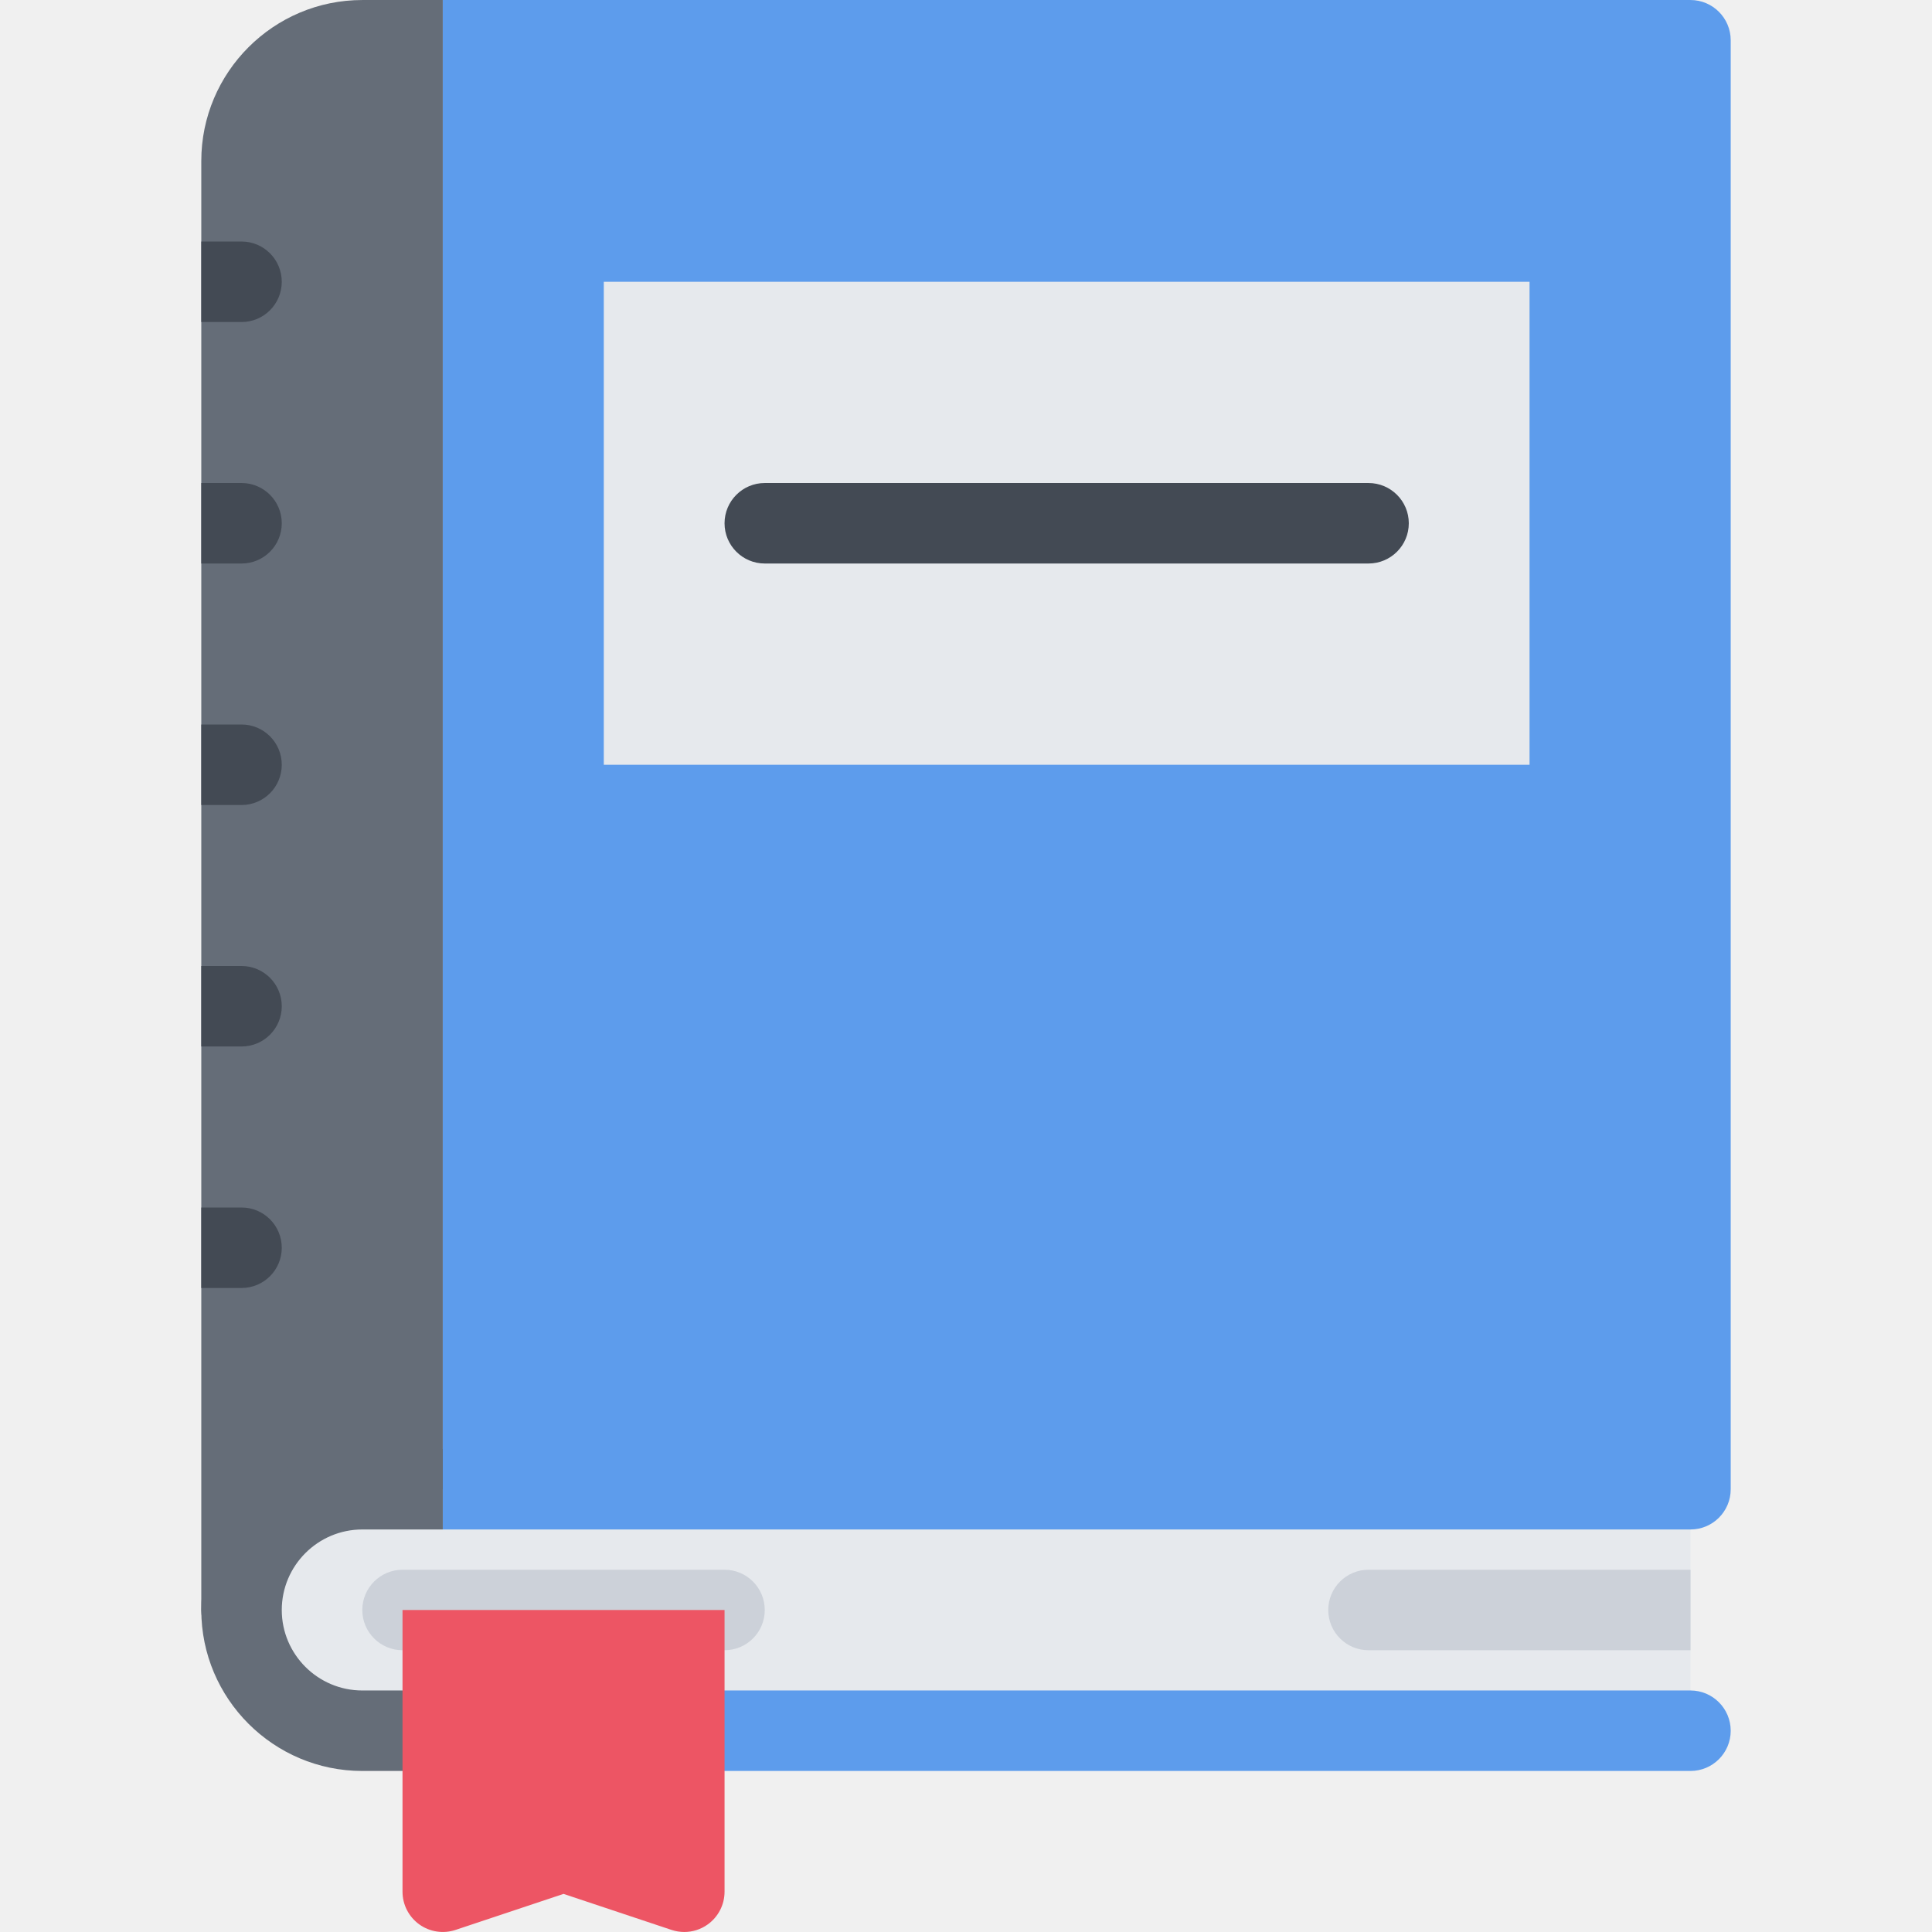
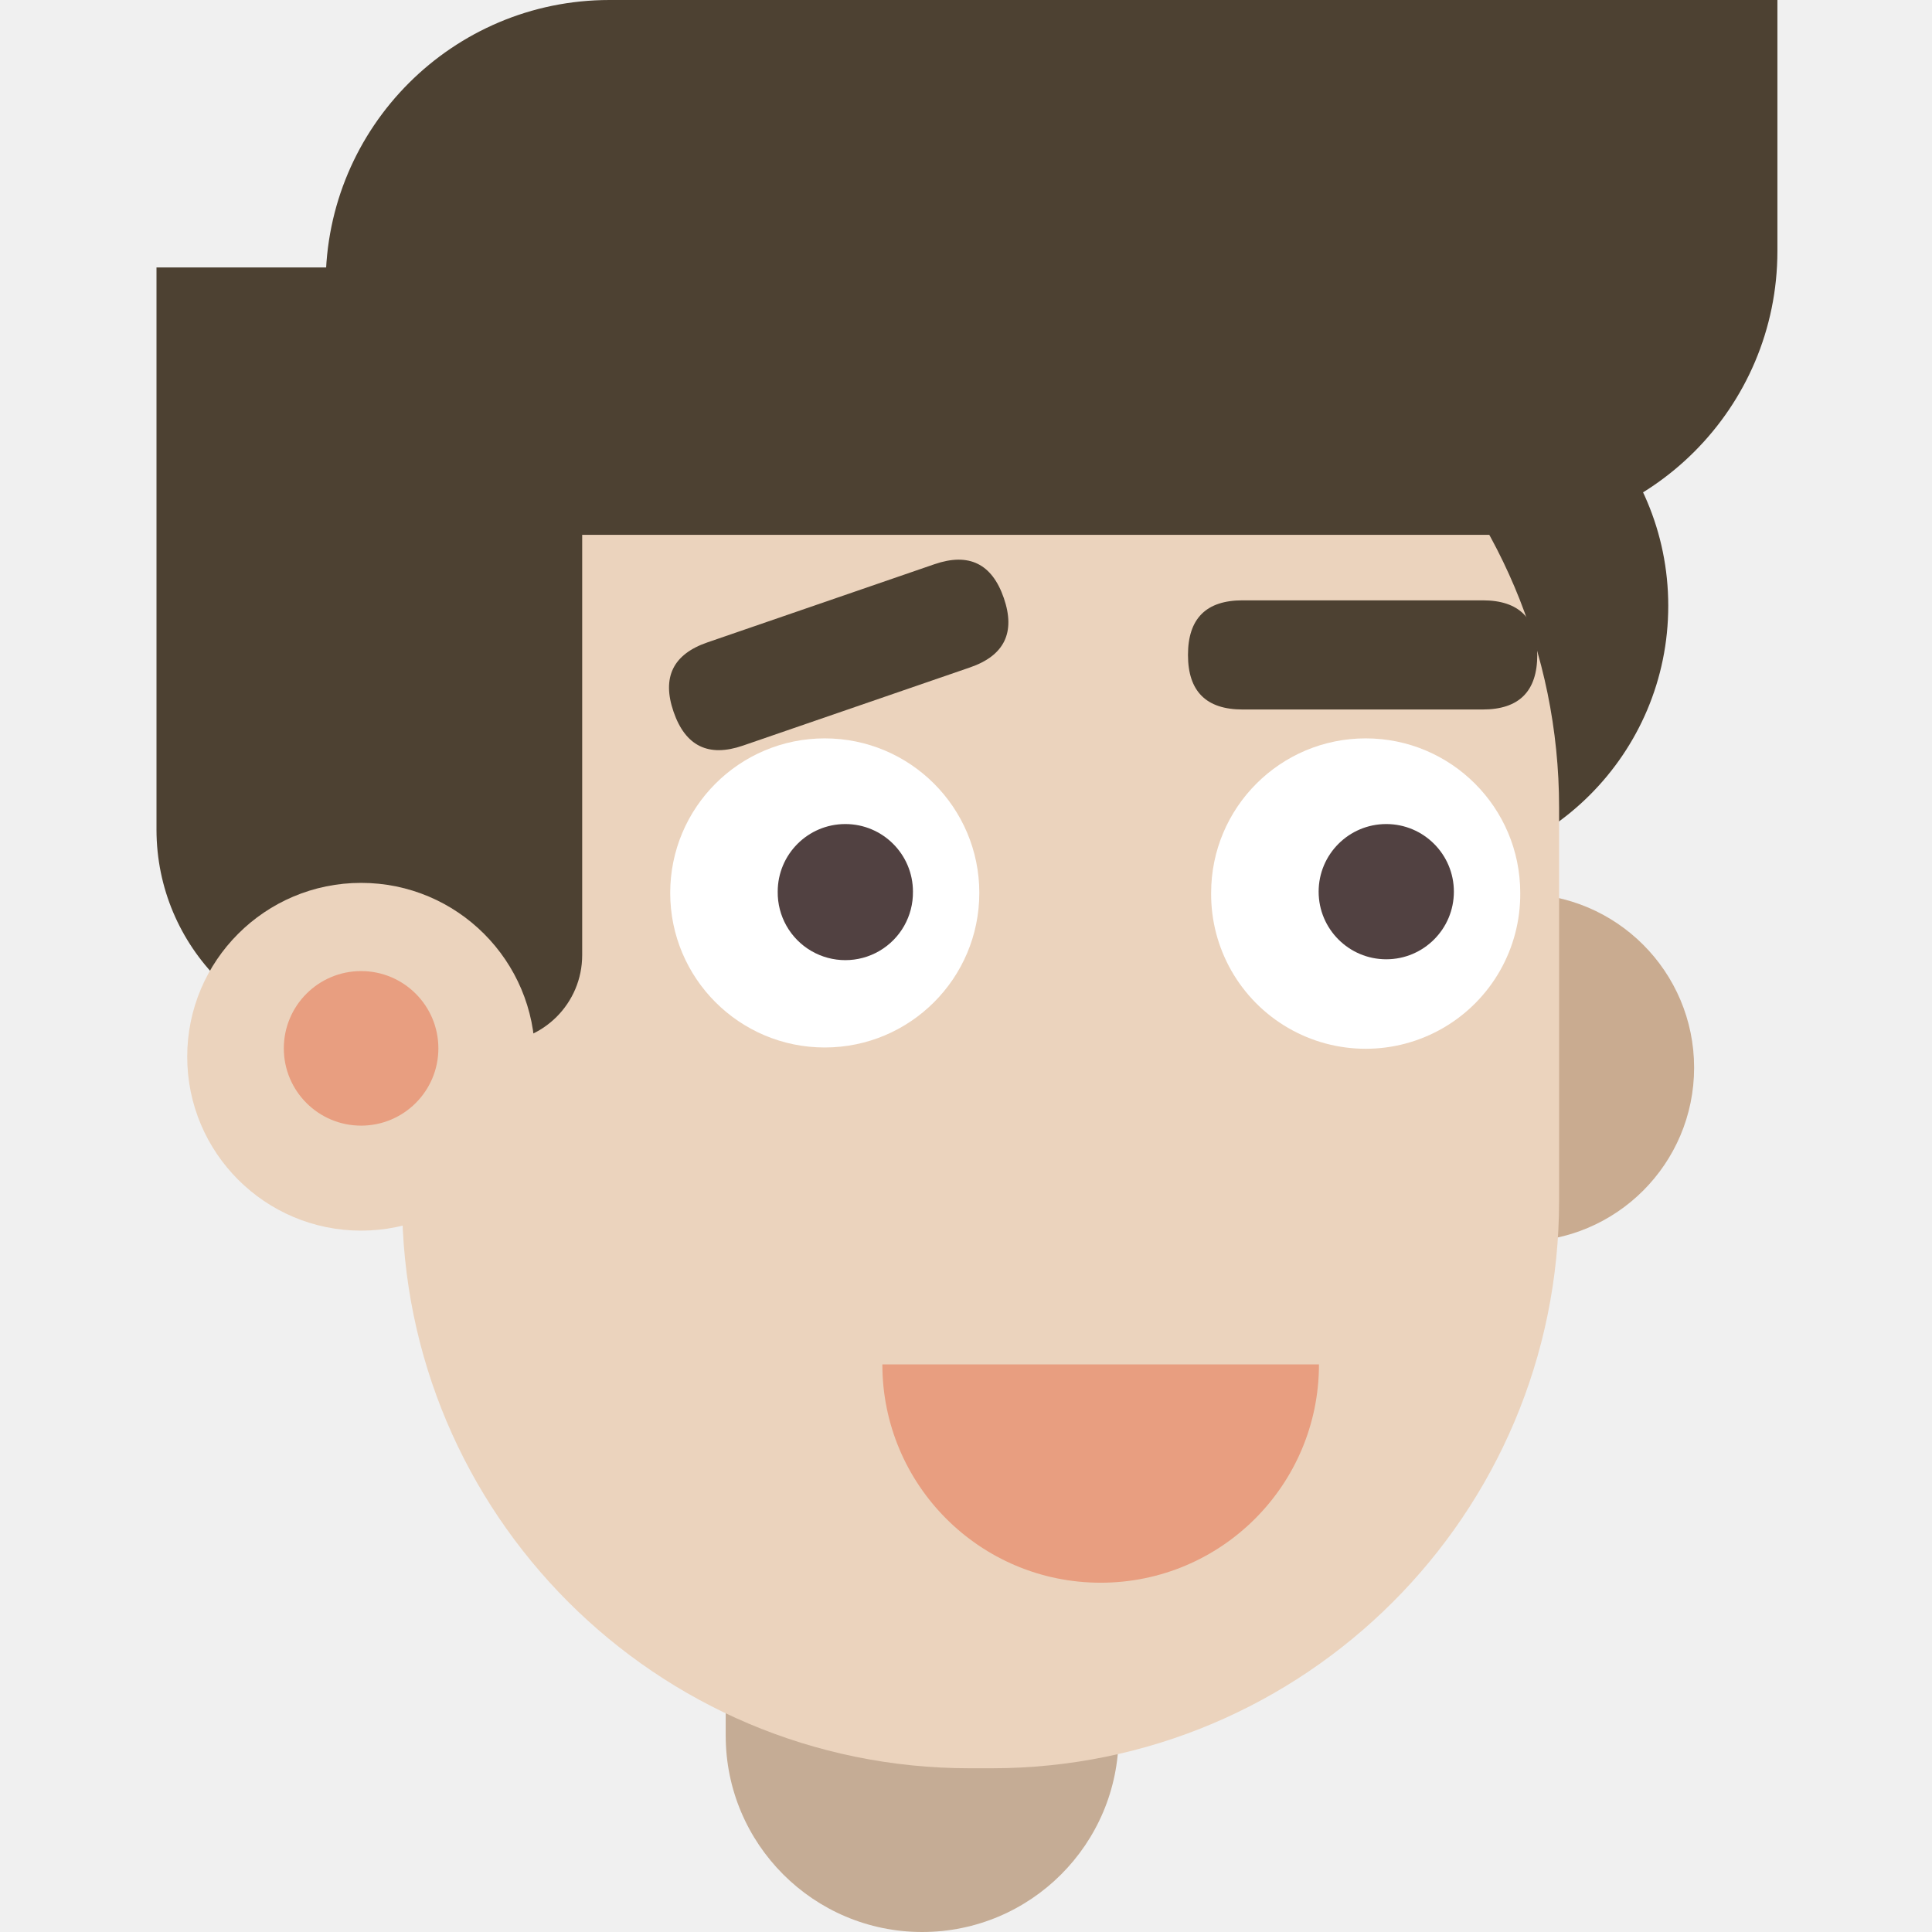
- <svg xmlns="http://www.w3.org/2000/svg" t="1636877815905" class="icon" viewBox="0 0 1024 1024" version="1.1" p-id="78720" width="280" height="280">
-   <defs>
-     <style type="text/css" />
-   </defs>
-   <path d="M192.028 0.008c-47.06 0-85.34 38.282-85.34 85.342V853.34c0 11.782 9.53 21.312 21.342 21.312h106.654V0.008H192.028z" fill="#656D78" p-id="78721" />
-   <path d="M192.028 789.34c-35.374 0-63.998 28.656-63.998 64s28.624 63.996 63.998 63.996H896V789.34H192.028z" fill="#E6E9ED" p-id="78722" />
-   <path d="M917.312 21.352c0-11.782-9.562-21.344-21.312-21.344H234.684v810.644H896c11.75 0 21.312-9.532 21.312-21.312V21.352z" fill="#5D9CEC" p-id="78723" />
-   <path d="M384.026 874.652H213.34c-11.75 0-21.312-9.532-21.312-21.312s9.562-21.344 21.312-21.344h170.686c11.782 0 21.312 9.562 21.312 21.344s-9.532 21.312-21.312 21.312zM725.316 831.996c-11.75 0-21.312 9.562-21.312 21.344s9.562 21.312 21.312 21.312H896v-42.656h-170.684z" fill="#CCD1D9" p-id="78724" />
-   <path d="M320.026 149.35h490.662v255.996H320.026z" fill="#E6E9ED" p-id="78725" />
-   <path d="M128.03 170.678c11.782 0 21.312-9.546 21.312-21.328s-9.532-21.344-21.312-21.344H106.686v42.672h21.344zM128.03 298.676c11.782 0 21.312-9.546 21.312-21.328 0-11.78-9.532-21.342-21.312-21.342H106.686v42.67h21.344zM128.03 426.672c11.782 0 21.312-9.546 21.312-21.328 0-11.78-9.532-21.342-21.312-21.342H106.686v42.67h21.344zM128.03 554.656c11.782 0 21.312-9.532 21.312-21.312S139.81 512 128.03 512H106.686v42.656h21.344zM128.03 682.656c11.782 0 21.312-9.532 21.312-21.312S139.81 640 128.03 640H106.686v42.656h21.344zM725.316 298.676h-319.98c-11.75 0-21.312-9.546-21.312-21.328 0-11.78 9.562-21.342 21.312-21.342h319.98c11.812 0 21.376 9.562 21.376 21.342s-9.564 21.328-21.376 21.328z" fill="#434A54" p-id="78726" />
-   <path d="M917.312 917.336c0-11.782-9.562-21.344-21.312-21.344H234.684v42.656H896c11.75 0 21.312-9.53 21.312-21.312z" fill="#5D9CEC" p-id="78727" />
-   <path d="M234.684 895.992H192.028c-23.53 0-42.686-19.152-42.686-42.652 0-23.532 19.156-42.688 42.686-42.688h42.656v-42.656H192.028c-47.06 0-85.34 38.282-85.34 85.344 0 47.028 38.28 85.308 85.34 85.308h42.656v-42.656z" fill="#656D78" p-id="78728" />
-   <path d="M362.682 853.34H213.34v149.308c0 6.876 3.312 13.312 8.876 17.312s12.718 5.094 19.218 2.938l57.25-19.094 57.25 19.094c2.218 0.718 4.468 1.094 6.75 1.094 4.406 0 8.782-1.376 12.468-4.032 5.562-4 8.876-10.438 8.876-17.312V853.34h-21.346z" fill="#ED5564" p-id="78729" />
+ <svg xmlns="http://www.w3.org/2000/svg" width="1000px" height="1000px" viewBox="0 0 1000 1000" version="1.1">
+   <g id="页面-1" stroke="none" stroke-width="1" fill="none" fill-rule="evenodd">
+     <g id="avatar14" transform="translate(500.4915, 500) scale(-1, 1) translate(-500.4915, -500) translate(81, 0)" fill-rule="nonzero">
+       <path d="M340.972,768.362 L544.362,768.362 L544.362,898.305 C544.362,954.469 498.825,1000 442.667,1000 C386.497,1000 340.972,954.469 340.972,898.305 L340.972,768.362 L340.972,768.362 Z" id="路径" fill="#C5AC95" />
+       <path d="M43.113,552.621 C43.113,602.328 83.407,642.621 133.113,642.621 C182.814,642.621 223.107,602.328 223.107,552.621 C223.107,502.921 182.814,462.627 133.107,462.627 C83.407,462.627 43.113,502.921 43.113,552.627 L43.113,552.621 Z" id="路径" fill="#C9AB90" />
+       <path d="M56.497,313.559 C56.497,390.006 118.469,451.977 194.915,451.977 C271.361,451.977 333.333,390.006 333.333,313.559 C333.333,237.113 271.361,175.141 194.915,175.141 C118.469,175.141 56.497,237.113 56.497,313.559 Z" id="路径" fill="#4D4132" />
+       <path d="M406.78,124.294 L418.079,124.294 C580.333,124.294 711.864,255.825 711.864,418.079 L711.864,621.469 C711.864,783.723 580.333,915.254 418.079,915.254 L406.78,915.254 C244.525,915.254 112.994,783.723 112.994,621.469 L112.994,418.079 C112.994,255.825 244.525,124.294 406.78,124.294 Z" id="路径" fill="#EBD3BD" />
+       <path d="M0,0 L604.52,0 C685.65,0 751.412,65.763 751.412,146.893 L751.412,276.836 L146.893,276.836 C65.763,276.836 0,211.073 0,129.944 L0,0 Z" id="路径" fill="#4D4132" />
+       <path d="M838.983,138.418 L838.983,429.379 C838.983,490.226 789.661,539.548 728.814,539.548 L663.842,539.548 C638.88,539.548 618.644,519.312 618.644,494.35 L618.644,138.418 L838.983,138.418 Z" id="路径" fill="#4D4132" />
+       <path d="M237.288,706.215 C237.288,768.621 287.876,819.209 350.282,819.209 C412.689,819.209 463.277,768.621 463.277,706.215 L237.288,706.215 Z" id="路径" fill="#E89E80" />
+       <path d="M643.085,546.972 C643.085,596.678 683.379,636.972 733.079,636.972 C782.78,636.972 823.079,596.678 823.079,546.972 C823.079,497.271 782.78,456.977 733.079,456.977 C683.379,456.977 643.079,497.271 643.079,546.977 L643.085,546.972 Z" id="路径" fill="#EBD3BD" />
+       <path d="M693.079,542.621 C693.074,564.713 710.979,582.625 733.071,582.63 C755.162,582.635 773.074,564.73 773.079,542.638 C773.084,520.547 755.179,502.635 733.088,502.63 C710.996,502.625 693.084,520.53 693.079,542.621 Z" id="路径" fill="#E89E80" />
+       <path d="M133.107,462.175 C132.866,490.916 148.06,517.577 172.911,532.017 C197.761,546.458 228.448,546.458 253.298,532.017 C278.149,517.577 293.343,490.916 293.102,462.175 C293.102,417.994 257.282,382.181 213.102,382.181 C168.921,382.181 133.107,418 133.107,462.181 L133.107,462.175 Z" id="路径" fill="#FFFFFF" />
+       <path d="M167.458,461.525 C167.458,480.855 183.128,496.525 202.458,496.525 C221.788,496.525 237.458,480.855 237.458,461.525 C237.458,442.195 221.788,426.525 202.458,426.525 C183.128,426.525 167.458,442.195 167.458,461.525 L167.458,461.525 Z" id="路径" fill="#514141" />
+       <path d="M413.096,462.175 C413.096,506.356 448.915,542.175 493.096,542.175 C537.277,542.175 573.085,506.356 573.085,462.175 C573.085,417.994 537.271,382.181 493.09,382.181 C448.91,382.181 413.09,418 413.09,462.181 L413.096,462.175 Z" id="路径" fill="#FFFFFF" />
+       <path d="M447.446,461.525 C447.286,474.135 453.921,485.855 464.815,492.207 C475.709,498.558 489.178,498.558 500.072,492.207 C510.966,485.855 517.601,474.135 517.441,461.525 C517.441,442.195 501.771,426.525 482.441,426.525 C463.111,426.525 447.441,442.195 447.441,461.525 L447.446,461.525 Z" id="路径" fill="#514141" />
+       <path d="M152.542,310.734 L276.836,310.734 C295.669,310.734 305.085,320.151 305.085,338.983 L305.085,338.983 C305.085,357.815 295.669,367.232 276.836,367.232 L152.542,367.232 C133.71,367.232 124.294,357.815 124.294,338.983 L124.294,338.983 C124.294,320.151 133.71,310.734 152.542,310.734 Z" id="路径" fill="#4D4132" />
+       <path d="M436.312,292.04 L553.834,332.507 C571.64,338.638 577.478,350.607 571.346,368.413 L571.346,368.413 C565.215,386.219 553.246,392.057 535.44,385.926 L417.918,345.46 C400.111,339.328 394.274,327.36 400.405,309.553 L400.405,309.553 C406.536,291.747 418.505,285.909 436.312,292.04 L436.312,292.04 Z" id="路径" fill="#4D4132" />
+     </g>
+   </g>
</svg>
